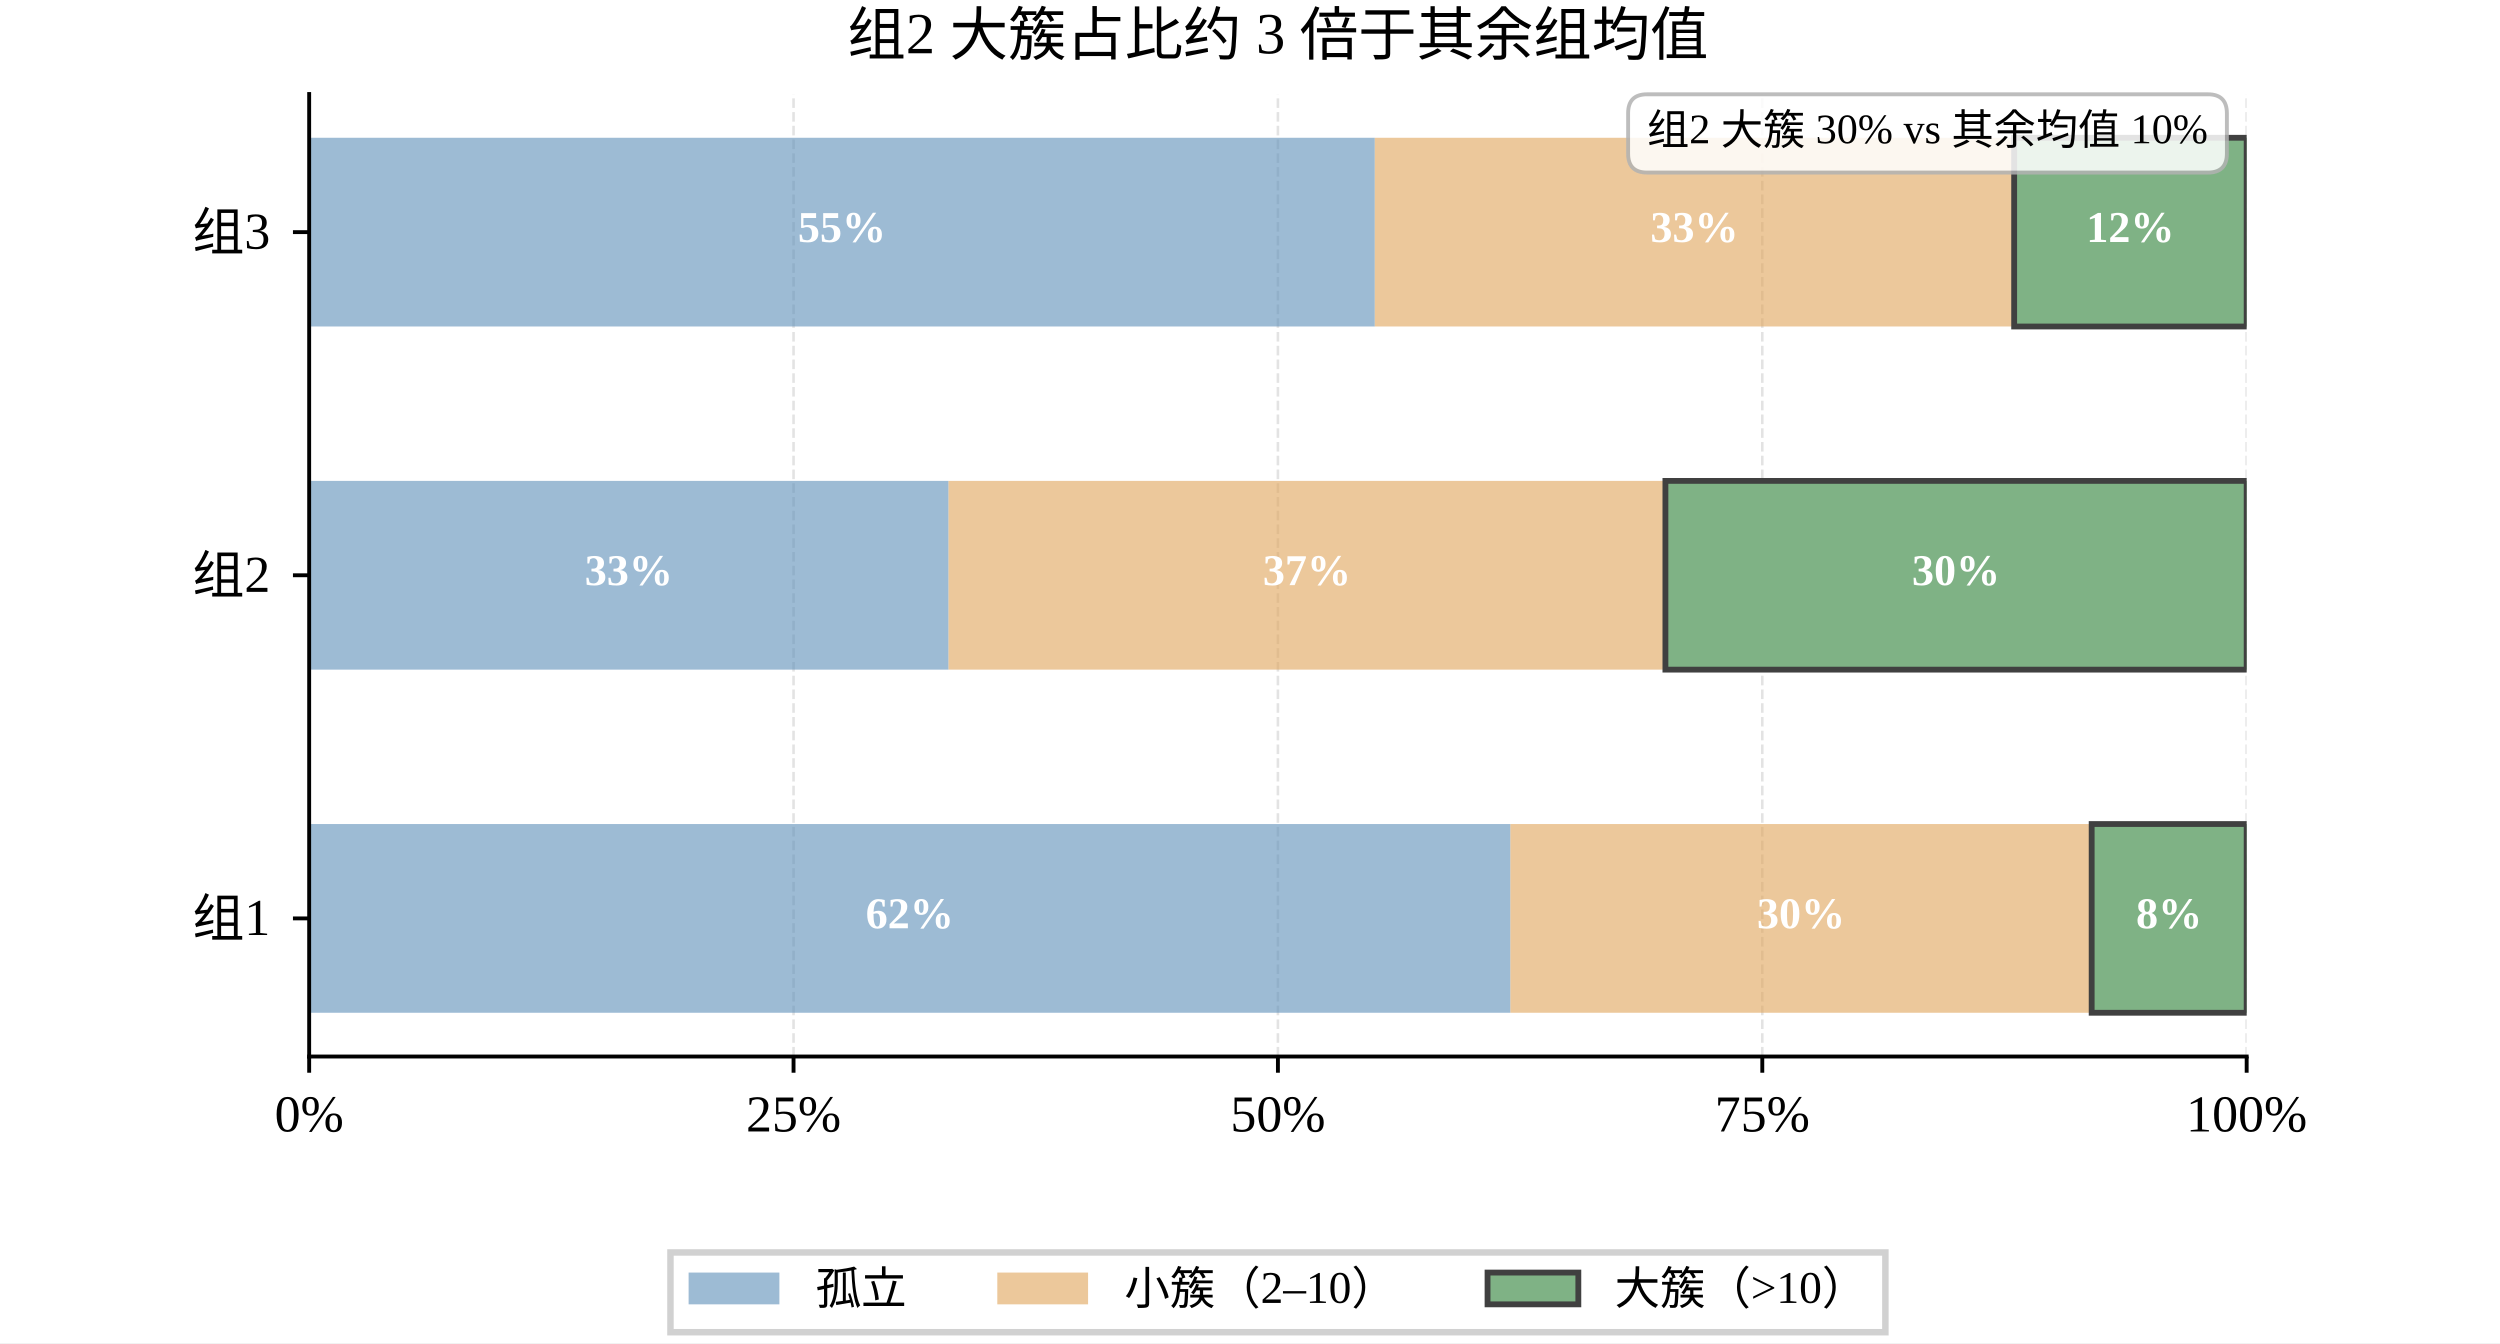
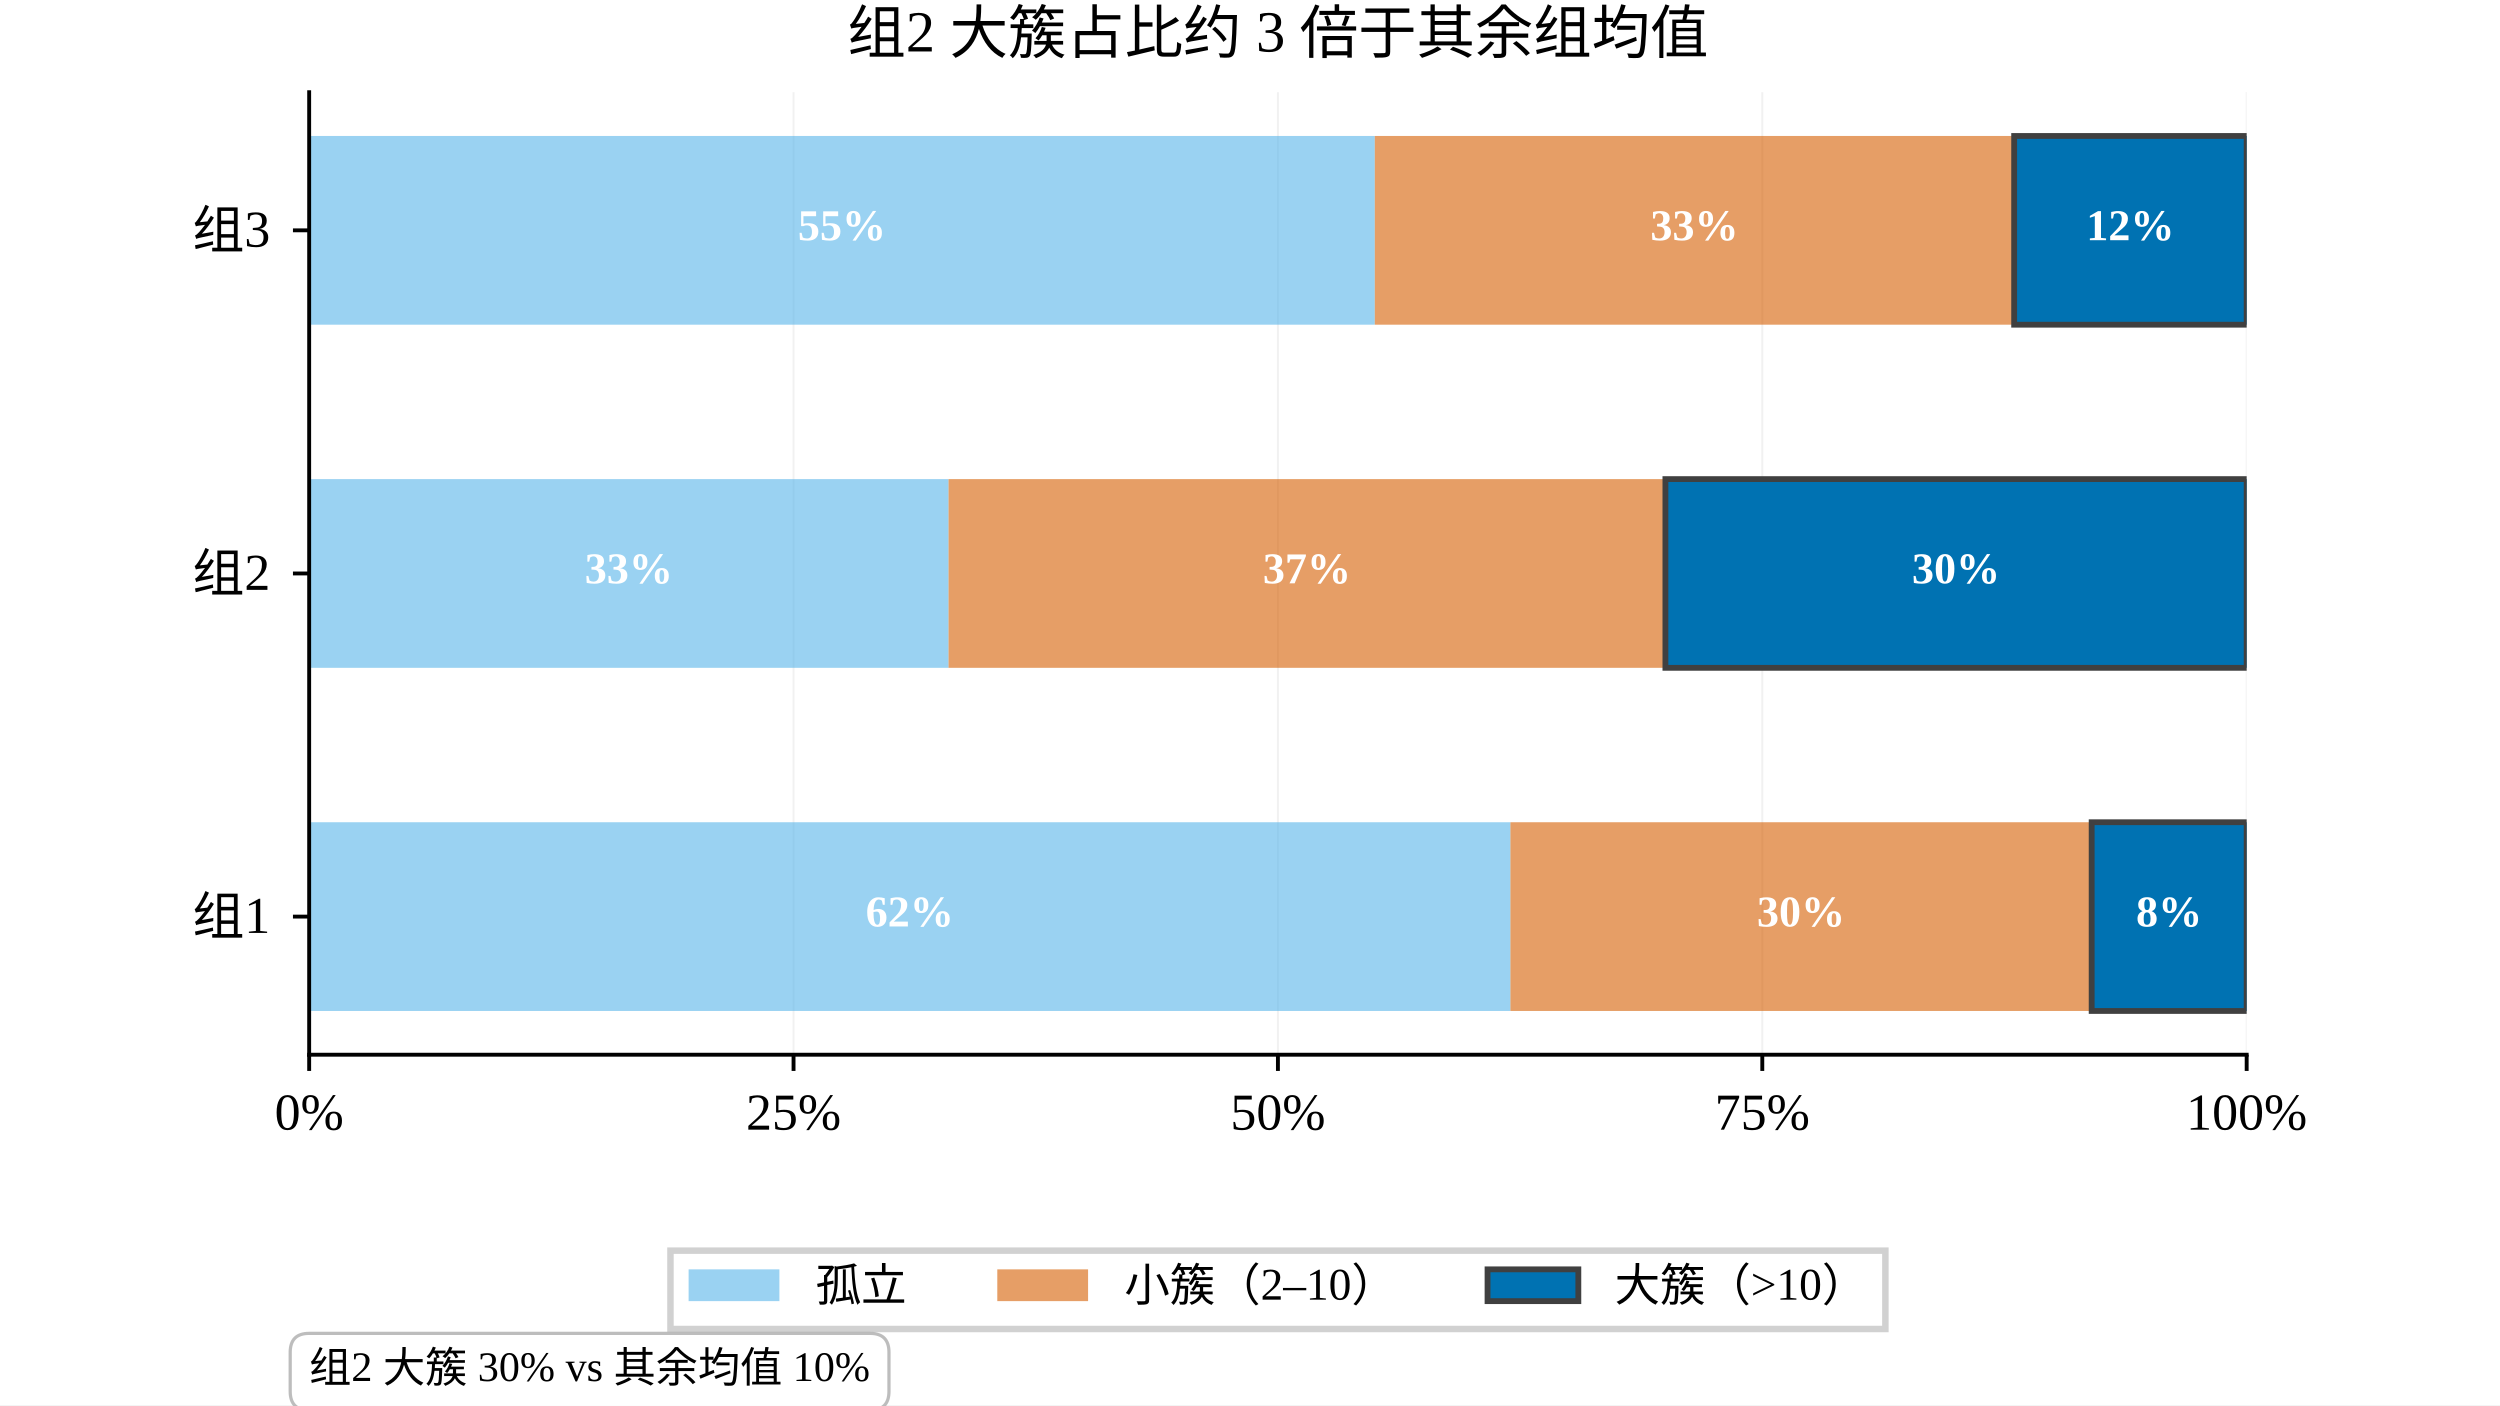
- <svg xmlns="http://www.w3.org/2000/svg" xmlns:xlink="http://www.w3.org/1999/xlink" width="385.512pt" height="207.121pt" viewBox="0 0 385.512 207.121" version="1.1">
+ <svg xmlns="http://www.w3.org/2000/svg" xmlns:xlink="http://www.w3.org/1999/xlink" width="385.512pt" height="216.697pt" viewBox="0 0 385.512 216.697" version="1.1">
  <defs>
    <style type="text/css">*{stroke-linejoin: round; stroke-linecap: butt}</style>
  </defs>
  <g id="figure_1">
    <g id="patch_1">
-       <path d="M 0 207.121  L 385.512 207.121  L 385.512 0  L 0 0  z " style="fill: #ffffff" />
+       <path d="M 0 216.697  L 385.512 216.697  L 385.512 0  L 0 0  z " style="fill: #ffffff" />
    </g>
    <g id="axes_1">
      <g id="patch_2">
-         <path d="M 47.675 162.92  L 346.447 162.92  L 346.447 14.498  L 47.675 14.498  z " style="fill: #ffffff" />
+         <path d="M 47.675 162.642  L 346.447 162.642  L 346.447 14.22  L 47.675 14.22  z " style="fill: #ffffff" />
      </g>
      <g id="matplotlib.axis_1">
        <g id="xtick_1">
          <g id="line2d_1">
-             <path d="M 47.675 162.92  L 47.675 14.498  " clip-path="url(#p88be9f313c)" style="fill: none; stroke-dasharray: 1.48,0.64; stroke-dashoffset: 0; stroke: #b0b0b0; stroke-opacity: 0.35; stroke-width: 0.4" />
+             <path d="M 47.675 162.642  L 47.675 14.22  " clip-path="url(#pacd9221105)" style="fill: none; stroke: #bfbfbf; stroke-opacity: 0.22; stroke-width: 0.3; stroke-linecap: square" />
          </g>
          <g id="line2d_2">
            <defs>
-               <path id="m58f925d8f1" d="M 0 0  L 0 2.5  " style="stroke: #000000; stroke-width: 0.6" />
+               <path id="mc7ebb2cda0" d="M 0 0  L 0 2.5  " style="stroke: #000000; stroke-width: 0.6" />
            </defs>
            <g>
-               <use xlink:href="#m58f925d8f1" x="47.675" y="162.92" style="stroke: #000000; stroke-width: 0.6" />
+               <use xlink:href="#mc7ebb2cda0" x="47.675" y="162.642" style="stroke: #000000; stroke-width: 0.6" />
            </g>
          </g>
          <g id="text_1">
-             <text style="font-size: 8px; font-family: 'Times New Roman', 'STIXGeneral', 'DejaVu Serif', 'Source Han Serif SC', 'SimSun', 'STSong', 'SimHei', 'Microsoft YaHei'; text-anchor: middle" x="47.675" y="174.475" transform="rotate(-0 47.67508 174.4745)">0%</text>
+             <text style="font-size: 8px; font-family: 'Times New Roman', 'STIXGeneral', 'DejaVu Serif', 'SimSun', 'STSong', 'STZhongsong', 'Microsoft YaHei', 'SimHei'; text-anchor: middle" x="47.675" y="174.197" transform="rotate(-0 47.67508 174.197)">0%</text>
          </g>
        </g>
        <g id="xtick_2">
          <g id="line2d_3">
-             <path d="M 122.368 162.92  L 122.368 14.498  " clip-path="url(#p88be9f313c)" style="fill: none; stroke-dasharray: 1.48,0.64; stroke-dashoffset: 0; stroke: #b0b0b0; stroke-opacity: 0.35; stroke-width: 0.4" />
+             <path d="M 122.368 162.642  L 122.368 14.22  " clip-path="url(#pacd9221105)" style="fill: none; stroke: #bfbfbf; stroke-opacity: 0.22; stroke-width: 0.3; stroke-linecap: square" />
          </g>
          <g id="line2d_4">
            <g>
-               <use xlink:href="#m58f925d8f1" x="122.368" y="162.92" style="stroke: #000000; stroke-width: 0.6" />
+               <use xlink:href="#mc7ebb2cda0" x="122.368" y="162.642" style="stroke: #000000; stroke-width: 0.6" />
            </g>
          </g>
          <g id="text_2">
-             <text style="font-size: 8px; font-family: 'Times New Roman', 'STIXGeneral', 'DejaVu Serif', 'Source Han Serif SC', 'SimSun', 'STSong', 'SimHei', 'Microsoft YaHei'; text-anchor: middle" x="122.368" y="174.475" transform="rotate(-0 122.368 174.4745)">25%</text>
+             <text style="font-size: 8px; font-family: 'Times New Roman', 'STIXGeneral', 'DejaVu Serif', 'SimSun', 'STSong', 'STZhongsong', 'Microsoft YaHei', 'SimHei'; text-anchor: middle" x="122.368" y="174.197" transform="rotate(-0 122.368 174.197)">25%</text>
          </g>
        </g>
        <g id="xtick_3">
          <g id="line2d_5">
-             <path d="M 197.061 162.92  L 197.061 14.498  " clip-path="url(#p88be9f313c)" style="fill: none; stroke-dasharray: 1.48,0.64; stroke-dashoffset: 0; stroke: #b0b0b0; stroke-opacity: 0.35; stroke-width: 0.4" />
+             <path d="M 197.061 162.642  L 197.061 14.22  " clip-path="url(#pacd9221105)" style="fill: none; stroke: #bfbfbf; stroke-opacity: 0.22; stroke-width: 0.3; stroke-linecap: square" />
          </g>
          <g id="line2d_6">
            <g>
-               <use xlink:href="#m58f925d8f1" x="197.061" y="162.92" style="stroke: #000000; stroke-width: 0.6" />
+               <use xlink:href="#mc7ebb2cda0" x="197.061" y="162.642" style="stroke: #000000; stroke-width: 0.6" />
            </g>
          </g>
          <g id="text_3">
-             <text style="font-size: 8px; font-family: 'Times New Roman', 'STIXGeneral', 'DejaVu Serif', 'Source Han Serif SC', 'SimSun', 'STSong', 'SimHei', 'Microsoft YaHei'; text-anchor: middle" x="197.061" y="174.475" transform="rotate(-0 197.0609 174.4745)">50%</text>
+             <text style="font-size: 8px; font-family: 'Times New Roman', 'STIXGeneral', 'DejaVu Serif', 'SimSun', 'STSong', 'STZhongsong', 'Microsoft YaHei', 'SimHei'; text-anchor: middle" x="197.061" y="174.197" transform="rotate(-0 197.0609 174.197)">50%</text>
          </g>
        </g>
        <g id="xtick_4">
          <g id="line2d_7">
-             <path d="M 271.754 162.92  L 271.754 14.498  " clip-path="url(#p88be9f313c)" style="fill: none; stroke-dasharray: 1.48,0.64; stroke-dashoffset: 0; stroke: #b0b0b0; stroke-opacity: 0.35; stroke-width: 0.4" />
+             <path d="M 271.754 162.642  L 271.754 14.22  " clip-path="url(#pacd9221105)" style="fill: none; stroke: #bfbfbf; stroke-opacity: 0.22; stroke-width: 0.3; stroke-linecap: square" />
          </g>
          <g id="line2d_8">
            <g>
-               <use xlink:href="#m58f925d8f1" x="271.754" y="162.92" style="stroke: #000000; stroke-width: 0.6" />
+               <use xlink:href="#mc7ebb2cda0" x="271.754" y="162.642" style="stroke: #000000; stroke-width: 0.6" />
            </g>
          </g>
          <g id="text_4">
-             <text style="font-size: 8px; font-family: 'Times New Roman', 'STIXGeneral', 'DejaVu Serif', 'Source Han Serif SC', 'SimSun', 'STSong', 'SimHei', 'Microsoft YaHei'; text-anchor: middle" x="271.754" y="174.475" transform="rotate(-0 271.7538 174.4745)">75%</text>
+             <text style="font-size: 8px; font-family: 'Times New Roman', 'STIXGeneral', 'DejaVu Serif', 'SimSun', 'STSong', 'STZhongsong', 'Microsoft YaHei', 'SimHei'; text-anchor: middle" x="271.754" y="174.197" transform="rotate(-0 271.7538 174.197)">75%</text>
          </g>
        </g>
        <g id="xtick_5">
          <g id="line2d_9">
-             <path d="M 346.447 162.92  L 346.447 14.498  " clip-path="url(#p88be9f313c)" style="fill: none; stroke-dasharray: 1.48,0.64; stroke-dashoffset: 0; stroke: #b0b0b0; stroke-opacity: 0.35; stroke-width: 0.4" />
+             <path d="M 346.447 162.642  L 346.447 14.22  " clip-path="url(#pacd9221105)" style="fill: none; stroke: #bfbfbf; stroke-opacity: 0.22; stroke-width: 0.3; stroke-linecap: square" />
          </g>
          <g id="line2d_10">
            <g>
-               <use xlink:href="#m58f925d8f1" x="346.447" y="162.92" style="stroke: #000000; stroke-width: 0.6" />
+               <use xlink:href="#mc7ebb2cda0" x="346.447" y="162.642" style="stroke: #000000; stroke-width: 0.6" />
            </g>
          </g>
          <g id="text_5">
-             <text style="font-size: 8px; font-family: 'Times New Roman', 'STIXGeneral', 'DejaVu Serif', 'Source Han Serif SC', 'SimSun', 'STSong', 'SimHei', 'Microsoft YaHei'; text-anchor: middle" x="346.447" y="174.475" transform="rotate(-0 346.4467 174.4745)">100%</text>
+             <text style="font-size: 8px; font-family: 'Times New Roman', 'STIXGeneral', 'DejaVu Serif', 'SimSun', 'STSong', 'STZhongsong', 'Microsoft YaHei', 'SimHei'; text-anchor: middle" x="346.447" y="174.197" transform="rotate(-0 346.4467 174.197)">100%</text>
          </g>
        </g>
      </g>
      <g id="matplotlib.axis_2">
        <g id="ytick_1">
          <g id="line2d_11">
            <defs>
-               <path id="m8ab9dc7e46" d="M 0 0  L -2.5 0  " style="stroke: #000000; stroke-width: 0.6" />
+               <path id="m9f75b621ee" d="M 0 0  L -2.5 0  " style="stroke: #000000; stroke-width: 0.6" />
            </defs>
            <g>
-               <use xlink:href="#m8ab9dc7e46" x="47.675" y="141.622" style="stroke: #000000; stroke-width: 0.6" />
+               <use xlink:href="#m9f75b621ee" x="47.675" y="141.344" style="stroke: #000000; stroke-width: 0.6" />
            </g>
          </g>
          <g id="text_6">
-             <text style="font-size: 8px; font-family: 'Times New Roman', 'STIXGeneral', 'DejaVu Serif', 'Source Han Serif SC', 'SimSun', 'STSong', 'SimHei', 'Microsoft YaHei'; text-anchor: end" x="41.675" y="144.431" transform="rotate(-0 41.67508 144.4307)">组1</text>
+             <text style="font-size: 8px; font-family: 'Times New Roman', 'STIXGeneral', 'DejaVu Serif', 'SimSun', 'STSong', 'STZhongsong', 'Microsoft YaHei', 'SimHei'; text-anchor: end" x="41.675" y="144.122" transform="rotate(-0 41.67508 144.1219)">组1</text>
          </g>
        </g>
        <g id="ytick_2">
          <g id="line2d_12">
            <g>
-               <use xlink:href="#m8ab9dc7e46" x="47.675" y="88.709" style="stroke: #000000; stroke-width: 0.6" />
+               <use xlink:href="#m9f75b621ee" x="47.675" y="88.431" style="stroke: #000000; stroke-width: 0.6" />
            </g>
          </g>
          <g id="text_7">
-             <text style="font-size: 8px; font-family: 'Times New Roman', 'STIXGeneral', 'DejaVu Serif', 'Source Han Serif SC', 'SimSun', 'STSong', 'SimHei', 'Microsoft YaHei'; text-anchor: end" x="41.675" y="91.517" transform="rotate(-0 41.67508 91.51727)">组2</text>
+             <text style="font-size: 8px; font-family: 'Times New Roman', 'STIXGeneral', 'DejaVu Serif', 'SimSun', 'STSong', 'STZhongsong', 'Microsoft YaHei', 'SimHei'; text-anchor: end" x="41.675" y="91.209" transform="rotate(-0 41.67508 91.20852)">组2</text>
          </g>
        </g>
        <g id="ytick_3">
          <g id="line2d_13">
            <g>
-               <use xlink:href="#m8ab9dc7e46" x="47.675" y="35.795" style="stroke: #000000; stroke-width: 0.6" />
+               <use xlink:href="#m9f75b621ee" x="47.675" y="35.518" style="stroke: #000000; stroke-width: 0.6" />
            </g>
          </g>
          <g id="text_8">
-             <text style="font-size: 8px; font-family: 'Times New Roman', 'STIXGeneral', 'DejaVu Serif', 'Source Han Serif SC', 'SimSun', 'STSong', 'SimHei', 'Microsoft YaHei'; text-anchor: end" x="41.675" y="38.604" transform="rotate(-0 41.67508 38.60389)">组3</text>
+             <text style="font-size: 8px; font-family: 'Times New Roman', 'STIXGeneral', 'DejaVu Serif', 'SimSun', 'STSong', 'STZhongsong', 'Microsoft YaHei', 'SimHei'; text-anchor: end" x="41.675" y="38.295" transform="rotate(-0 41.67508 38.29514)">组3</text>
          </g>
        </g>
      </g>
      <g id="patch_3">
-         <path d="M 47.675 156.173  L 232.914 156.173  L 232.914 127.071  L 47.675 127.071  z " clip-path="url(#p88be9f313c)" style="fill: #5b8db8; opacity: 0.6" />
+         <path d="M 47.675 155.896  L 232.914 155.896  L 232.914 126.793  L 47.675 126.793  z " clip-path="url(#pacd9221105)" style="fill: #56b4e9; opacity: 0.6" />
      </g>
      <g id="patch_4">
-         <path d="M 47.675 103.26  L 146.27 103.26  L 146.27 74.157  L 47.675 74.157  z " clip-path="url(#p88be9f313c)" style="fill: #5b8db8; opacity: 0.6" />
+         <path d="M 47.675 102.982  L 146.27 102.982  L 146.27 73.88  L 47.675 73.88  z " clip-path="url(#pacd9221105)" style="fill: #56b4e9; opacity: 0.6" />
      </g>
      <g id="patch_5">
-         <path d="M 47.675 50.346  L 211.999 50.346  L 211.999 21.244  L 47.675 21.244  z " clip-path="url(#p88be9f313c)" style="fill: #5b8db8; opacity: 0.6" />
+         <path d="M 47.675 50.069  L 211.999 50.069  L 211.999 20.966  L 47.675 20.966  z " clip-path="url(#pacd9221105)" style="fill: #56b4e9; opacity: 0.6" />
      </g>
      <g id="patch_6">
-         <path d="M 232.914 156.173  L 322.545 156.173  L 322.545 127.071  L 232.914 127.071  z " clip-path="url(#p88be9f313c)" style="fill: #e0a458; opacity: 0.6" />
+         <path d="M 232.914 155.896  L 322.545 155.896  L 322.545 126.793  L 232.914 126.793  z " clip-path="url(#pacd9221105)" style="fill: #d55e00; opacity: 0.6" />
      </g>
      <g id="patch_7">
-         <path d="M 146.27 103.26  L 256.815 103.26  L 256.815 74.157  L 146.27 74.157  z " clip-path="url(#p88be9f313c)" style="fill: #e0a458; opacity: 0.6" />
+         <path d="M 146.27 102.982  L 256.815 102.982  L 256.815 73.88  L 146.27 73.88  z " clip-path="url(#pacd9221105)" style="fill: #d55e00; opacity: 0.6" />
      </g>
      <g id="patch_8">
-         <path d="M 211.999 50.346  L 310.594 50.346  L 310.594 21.244  L 211.999 21.244  z " clip-path="url(#p88be9f313c)" style="fill: #e0a458; opacity: 0.6" />
+         <path d="M 211.999 50.069  L 310.594 50.069  L 310.594 20.966  L 211.999 20.966  z " clip-path="url(#pacd9221105)" style="fill: #d55e00; opacity: 0.6" />
      </g>
      <g id="patch_9">
-         <path d="M 322.545 156.173  L 346.447 156.173  L 346.447 127.071  L 322.545 127.071  z " clip-path="url(#p88be9f313c)" style="fill: #7fb285; stroke: #404040; stroke-width: 0.9; stroke-linejoin: miter" />
+         <path d="M 322.545 155.896  L 346.447 155.896  L 346.447 126.793  L 322.545 126.793  z " clip-path="url(#pacd9221105)" style="fill: #0072b2; stroke: #404040; stroke-width: 0.9; stroke-linejoin: miter" />
      </g>
      <g id="patch_10">
-         <path d="M 256.815 103.26  L 346.447 103.26  L 346.447 74.157  L 256.815 74.157  z " clip-path="url(#p88be9f313c)" style="fill: #7fb285; stroke: #404040; stroke-width: 0.9; stroke-linejoin: miter" />
+         <path d="M 256.815 102.982  L 346.447 102.982  L 346.447 73.88  L 256.815 73.88  z " clip-path="url(#pacd9221105)" style="fill: #0072b2; stroke: #404040; stroke-width: 0.9; stroke-linejoin: miter" />
      </g>
      <g id="patch_11">
-         <path d="M 310.594 50.346  L 346.447 50.346  L 346.447 21.244  L 310.594 21.244  z " clip-path="url(#p88be9f313c)" style="fill: #7fb285; stroke: #404040; stroke-width: 0.9; stroke-linejoin: miter" />
+         <path d="M 310.594 50.069  L 346.447 50.069  L 346.447 20.966  L 310.594 20.966  z " clip-path="url(#pacd9221105)" style="fill: #0072b2; stroke: #404040; stroke-width: 0.9; stroke-linejoin: miter" />
      </g>
      <g id="patch_12">
-         <path d="M 47.675 162.92  L 47.675 14.498  " style="fill: none; stroke: #000000; stroke-width: 0.6; stroke-linejoin: miter; stroke-linecap: square" />
+         <path d="M 47.675 162.642  L 47.675 14.22  " style="fill: none; stroke: #000000; stroke-width: 0.6; stroke-linejoin: miter; stroke-linecap: square" />
      </g>
      <g id="patch_13">
-         <path d="M 47.675 162.92  L 346.447 162.92  " style="fill: none; stroke: #000000; stroke-width: 0.6; stroke-linejoin: miter; stroke-linecap: square" />
+         <path d="M 47.675 162.642  L 346.447 162.642  " style="fill: none; stroke: #000000; stroke-width: 0.6; stroke-linejoin: miter; stroke-linecap: square" />
      </g>
      <g id="text_9">
-         <text style="font-weight: 700; font-size: 6.8px; font-family: 'Times New Roman', 'STIXGeneral', 'DejaVu Serif', 'Source Han Serif SC', 'SimSun', 'STSong', 'SimHei', 'Microsoft YaHei'; text-anchor: middle; fill: #ffffff" x="140.294" y="143.146" transform="rotate(-0 140.2943 143.1461)">62%</text>
+         <text style="font-weight: 700; font-size: 6.8px; font-family: 'Times New Roman', 'STIXGeneral', 'DejaVu Serif', 'SimSun', 'STSong', 'STZhongsong', 'Microsoft YaHei', 'SimHei'; text-anchor: middle; fill: #ffffff" x="140.294" y="142.869" transform="rotate(-0 140.2943 142.8686)">62%</text>
      </g>
      <g id="text_10">
-         <text style="font-weight: 700; font-size: 6.8px; font-family: 'Times New Roman', 'STIXGeneral', 'DejaVu Serif', 'Source Han Serif SC', 'SimSun', 'STSong', 'SimHei', 'Microsoft YaHei'; text-anchor: middle; fill: #ffffff" x="96.972" y="90.233" transform="rotate(-0 96.9724 90.23268)">33%</text>
+         <text style="font-weight: 700; font-size: 6.8px; font-family: 'Times New Roman', 'STIXGeneral', 'DejaVu Serif', 'SimSun', 'STSong', 'STZhongsong', 'Microsoft YaHei', 'SimHei'; text-anchor: middle; fill: #ffffff" x="96.972" y="89.955" transform="rotate(-0 96.9724 89.95518)">33%</text>
      </g>
      <g id="text_11">
-         <text style="font-weight: 700; font-size: 6.8px; font-family: 'Times New Roman', 'STIXGeneral', 'DejaVu Serif', 'Source Han Serif SC', 'SimSun', 'STSong', 'SimHei', 'Microsoft YaHei'; text-anchor: middle; fill: #ffffff" x="129.837" y="37.319" transform="rotate(-0 129.8373 37.31929)">55%</text>
+         <text style="font-weight: 700; font-size: 6.8px; font-family: 'Times New Roman', 'STIXGeneral', 'DejaVu Serif', 'SimSun', 'STSong', 'STZhongsong', 'Microsoft YaHei', 'SimHei'; text-anchor: middle; fill: #ffffff" x="129.837" y="37.042" transform="rotate(-0 129.8373 37.04179)">55%</text>
      </g>
      <g id="text_12">
-         <text style="font-weight: 700; font-size: 6.8px; font-family: 'Times New Roman', 'STIXGeneral', 'DejaVu Serif', 'Source Han Serif SC', 'SimSun', 'STSong', 'SimHei', 'Microsoft YaHei'; text-anchor: middle; fill: #ffffff" x="277.729" y="143.146" transform="rotate(-0 277.7293 143.1461)">30%</text>
+         <text style="font-weight: 700; font-size: 6.8px; font-family: 'Times New Roman', 'STIXGeneral', 'DejaVu Serif', 'SimSun', 'STSong', 'STZhongsong', 'Microsoft YaHei', 'SimHei'; text-anchor: middle; fill: #ffffff" x="277.729" y="142.869" transform="rotate(-0 277.7293 142.8686)">30%</text>
      </g>
      <g id="text_13">
-         <text style="font-weight: 700; font-size: 6.8px; font-family: 'Times New Roman', 'STIXGeneral', 'DejaVu Serif', 'Source Han Serif SC', 'SimSun', 'STSong', 'SimHei', 'Microsoft YaHei'; text-anchor: middle; fill: #ffffff" x="201.542" y="90.233" transform="rotate(-0 201.5425 90.23268)">37%</text>
+         <text style="font-weight: 700; font-size: 6.8px; font-family: 'Times New Roman', 'STIXGeneral', 'DejaVu Serif', 'SimSun', 'STSong', 'STZhongsong', 'Microsoft YaHei', 'SimHei'; text-anchor: middle; fill: #ffffff" x="201.542" y="89.955" transform="rotate(-0 201.5425 89.95518)">37%</text>
      </g>
      <g id="text_14">
-         <text style="font-weight: 700; font-size: 6.8px; font-family: 'Times New Roman', 'STIXGeneral', 'DejaVu Serif', 'Source Han Serif SC', 'SimSun', 'STSong', 'SimHei', 'Microsoft YaHei'; text-anchor: middle; fill: #ffffff" x="261.297" y="37.319" transform="rotate(-0 261.2968 37.31929)">33%</text>
+         <text style="font-weight: 700; font-size: 6.8px; font-family: 'Times New Roman', 'STIXGeneral', 'DejaVu Serif', 'SimSun', 'STSong', 'STZhongsong', 'Microsoft YaHei', 'SimHei'; text-anchor: middle; fill: #ffffff" x="261.297" y="37.042" transform="rotate(-0 261.2968 37.04179)">33%</text>
      </g>
      <g id="text_15">
-         <text style="font-weight: 700; font-size: 6.8px; font-family: 'Times New Roman', 'STIXGeneral', 'DejaVu Serif', 'Source Han Serif SC', 'SimSun', 'STSong', 'SimHei', 'Microsoft YaHei'; text-anchor: middle; fill: #ffffff" x="334.496" y="143.146" transform="rotate(-0 334.4959 143.1461)">8%</text>
+         <text style="font-weight: 700; font-size: 6.8px; font-family: 'Times New Roman', 'STIXGeneral', 'DejaVu Serif', 'SimSun', 'STSong', 'STZhongsong', 'Microsoft YaHei', 'SimHei'; text-anchor: middle; fill: #ffffff" x="334.496" y="142.869" transform="rotate(-0 334.4959 142.8686)">8%</text>
      </g>
      <g id="text_16">
-         <text style="font-weight: 700; font-size: 6.8px; font-family: 'Times New Roman', 'STIXGeneral', 'DejaVu Serif', 'Source Han Serif SC', 'SimSun', 'STSong', 'SimHei', 'Microsoft YaHei'; text-anchor: middle; fill: #ffffff" x="301.631" y="90.233" transform="rotate(-0 301.631 90.23268)">30%</text>
+         <text style="font-weight: 700; font-size: 6.8px; font-family: 'Times New Roman', 'STIXGeneral', 'DejaVu Serif', 'SimSun', 'STSong', 'STZhongsong', 'Microsoft YaHei', 'SimHei'; text-anchor: middle; fill: #ffffff" x="301.631" y="89.955" transform="rotate(-0 301.631 89.95518)">30%</text>
      </g>
      <g id="text_17">
-         <text style="font-weight: 700; font-size: 6.8px; font-family: 'Times New Roman', 'STIXGeneral', 'DejaVu Serif', 'Source Han Serif SC', 'SimSun', 'STSong', 'SimHei', 'Microsoft YaHei'; text-anchor: middle; fill: #ffffff" x="328.52" y="37.319" transform="rotate(-0 328.5204 37.31929)">12%</text>
+         <text style="font-weight: 700; font-size: 6.8px; font-family: 'Times New Roman', 'STIXGeneral', 'DejaVu Serif', 'SimSun', 'STSong', 'STZhongsong', 'Microsoft YaHei', 'SimHei'; text-anchor: middle; fill: #ffffff" x="328.52" y="37.042" transform="rotate(-0 328.5204 37.04179)">12%</text>
      </g>
      <g id="text_18">
-         <text style="font-size: 9px; font-family: 'Times New Roman', 'STIXGeneral', 'DejaVu Serif', 'Source Han Serif SC', 'SimSun', 'STSong', 'SimHei', 'Microsoft YaHei'; text-anchor: middle" x="197.061" y="8.498" transform="rotate(-0 197.0609 8.4975)">组2 大簇占比约 3 倍于其余组均值</text>
+         <text style="font-size: 9px; font-family: 'Times New Roman', 'STIXGeneral', 'DejaVu Serif', 'SimSun', 'STSong', 'STZhongsong', 'Microsoft YaHei', 'SimHei'; text-anchor: middle" x="197.061" y="8.22" transform="rotate(-0 197.0609 8.22)">组2 大簇占比约 3 倍于其余组均值</text>
      </g>
      <g id="legend_1">
        <g id="patch_14">
-           <path d="M 103.387 205.434  L 290.735 205.434  L 290.735 193.136  L 103.387 193.136  z " style="fill: #ffffff; opacity: 0.9; stroke: #cccccc; stroke-linejoin: miter" />
+           <path d="M 103.387 204.938  L 290.735 204.938  L 290.735 192.858  L 103.387 192.858  z " style="fill: #ffffff; opacity: 0.9; stroke: #cccccc; stroke-linejoin: miter" />
        </g>
        <g id="patch_15">
-           <path d="M 106.187 201.136  L 120.187 201.136  L 120.187 196.236  L 106.187 196.236  z " style="fill: #5b8db8; opacity: 0.6" />
+           <path d="M 106.187 200.641  L 120.187 200.641  L 120.187 195.741  L 106.187 195.741  z " style="fill: #56b4e9; opacity: 0.6" />
        </g>
        <g id="text_19">
-           <text style="font-size: 7px; font-family: 'Times New Roman', 'STIXGeneral', 'DejaVu Serif', 'Source Han Serif SC', 'SimSun', 'STSong', 'SimHei', 'Microsoft YaHei'; text-anchor: start" x="125.787" y="201.136" transform="rotate(-0 125.7872 201.1363)">孤立</text>
+           <text style="font-size: 7px; font-family: 'Times New Roman', 'STIXGeneral', 'DejaVu Serif', 'SimSun', 'STSong', 'STZhongsong', 'Microsoft YaHei', 'SimHei'; text-anchor: start" x="125.787" y="200.641" transform="rotate(-0 125.7872 200.6411)">孤立</text>
        </g>
        <g id="patch_16">
-           <path d="M 153.787 201.136  L 167.787 201.136  L 167.787 196.236  L 153.787 196.236  z " style="fill: #e0a458; opacity: 0.6" />
+           <path d="M 153.787 200.641  L 167.787 200.641  L 167.787 195.741  L 153.787 195.741  z " style="fill: #d55e00; opacity: 0.6" />
        </g>
        <g id="text_20">
-           <text style="font-size: 7px; font-family: 'Times New Roman', 'STIXGeneral', 'DejaVu Serif', 'Source Han Serif SC', 'SimSun', 'STSong', 'SimHei', 'Microsoft YaHei'; text-anchor: start" x="173.387" y="201.136" transform="rotate(-0 173.3872 201.1363)">小簇（2–10）</text>
+           <text style="font-size: 7px; font-family: 'Times New Roman', 'STIXGeneral', 'DejaVu Serif', 'SimSun', 'STSong', 'STZhongsong', 'Microsoft YaHei', 'SimHei'; text-anchor: start" x="173.387" y="200.641" transform="rotate(-0 173.3872 200.6411)">小簇（2–10）</text>
        </g>
        <g id="patch_17">
-           <path d="M 229.387 201.136  L 243.387 201.136  L 243.387 196.236  L 229.387 196.236  z " style="fill: #7fb285; stroke: #404040; stroke-width: 0.9; stroke-linejoin: miter" />
+           <path d="M 229.387 200.641  L 243.387 200.641  L 243.387 195.741  L 229.387 195.741  z " style="fill: #0072b2; stroke: #404040; stroke-width: 0.9; stroke-linejoin: miter" />
        </g>
        <g id="text_21">
-           <text style="font-size: 7px; font-family: 'Times New Roman', 'STIXGeneral', 'DejaVu Serif', 'Source Han Serif SC', 'SimSun', 'STSong', 'SimHei', 'Microsoft YaHei'; text-anchor: start" x="248.987" y="201.136" transform="rotate(-0 248.9872 201.1363)">大簇（&gt;10）</text>
+           <text style="font-size: 7px; font-family: 'Times New Roman', 'STIXGeneral', 'DejaVu Serif', 'SimSun', 'STSong', 'STZhongsong', 'Microsoft YaHei', 'SimHei'; text-anchor: start" x="248.987" y="200.641" transform="rotate(-0 248.9872 200.6411)">大簇（&gt;10）</text>
        </g>
      </g>
      <g id="text_22">
        <g id="patch_18">
-           <path d="M 253.988 26.611  L 340.471 26.611  Q 343.396 26.611 343.396 23.686  L 343.396 17.466  Q 343.396 14.541 340.471 14.541  L 253.988 14.541  Q 251.063 14.541 251.063 17.466  L 251.063 23.686  Q 251.063 26.611 253.988 26.611  z " style="fill: #ffffff; opacity: 0.85; stroke: #b2b2b2; stroke-width: 0.6; stroke-linejoin: miter" />
-         </g>
-         <text style="font-size: 6.5px; font-family: 'Times New Roman', 'STIXGeneral', 'DejaVu Serif', 'Source Han Serif SC', 'SimSun', 'STSong', 'SimHei', 'Microsoft YaHei'; text-anchor: end" x="340.471" y="22.295" transform="rotate(-0 340.4713 22.29524)">组2 大簇 30% vs 其余均值 10%</text>
+           <path d="M 47.675 217.48  L 134.159 217.48  Q 137.084 217.48 137.084 214.555  L 137.084 208.537  Q 137.084 205.612 134.159 205.612  L 47.675 205.612  Q 44.75 205.612 44.75 208.537  L 44.75 214.555  Q 44.75 217.48 47.675 217.48  z " style="fill: #ffffff; opacity: 0.85; stroke: #b2b2b2; stroke-width: 0.5; stroke-linejoin: miter" />
+         </g>
+         <text style="font-size: 6.5px; font-family: 'Times New Roman', 'STIXGeneral', 'DejaVu Serif', 'SimSun', 'STSong', 'STZhongsong', 'Microsoft YaHei', 'SimHei'; text-anchor: start" x="47.675" y="213.164" transform="rotate(-0 47.67508 213.1645)">组2 大簇 30% vs 其余均值 10%</text>
      </g>
    </g>
  </g>
  <defs>
-     <clipPath id="p88be9f313c">
-       <rect x="47.675" y="14.498" width="298.772" height="148.422" />
+     <clipPath id="pacd9221105">
+       <rect x="47.675" y="14.22" width="298.772" height="148.422" />
    </clipPath>
  </defs>
</svg>
